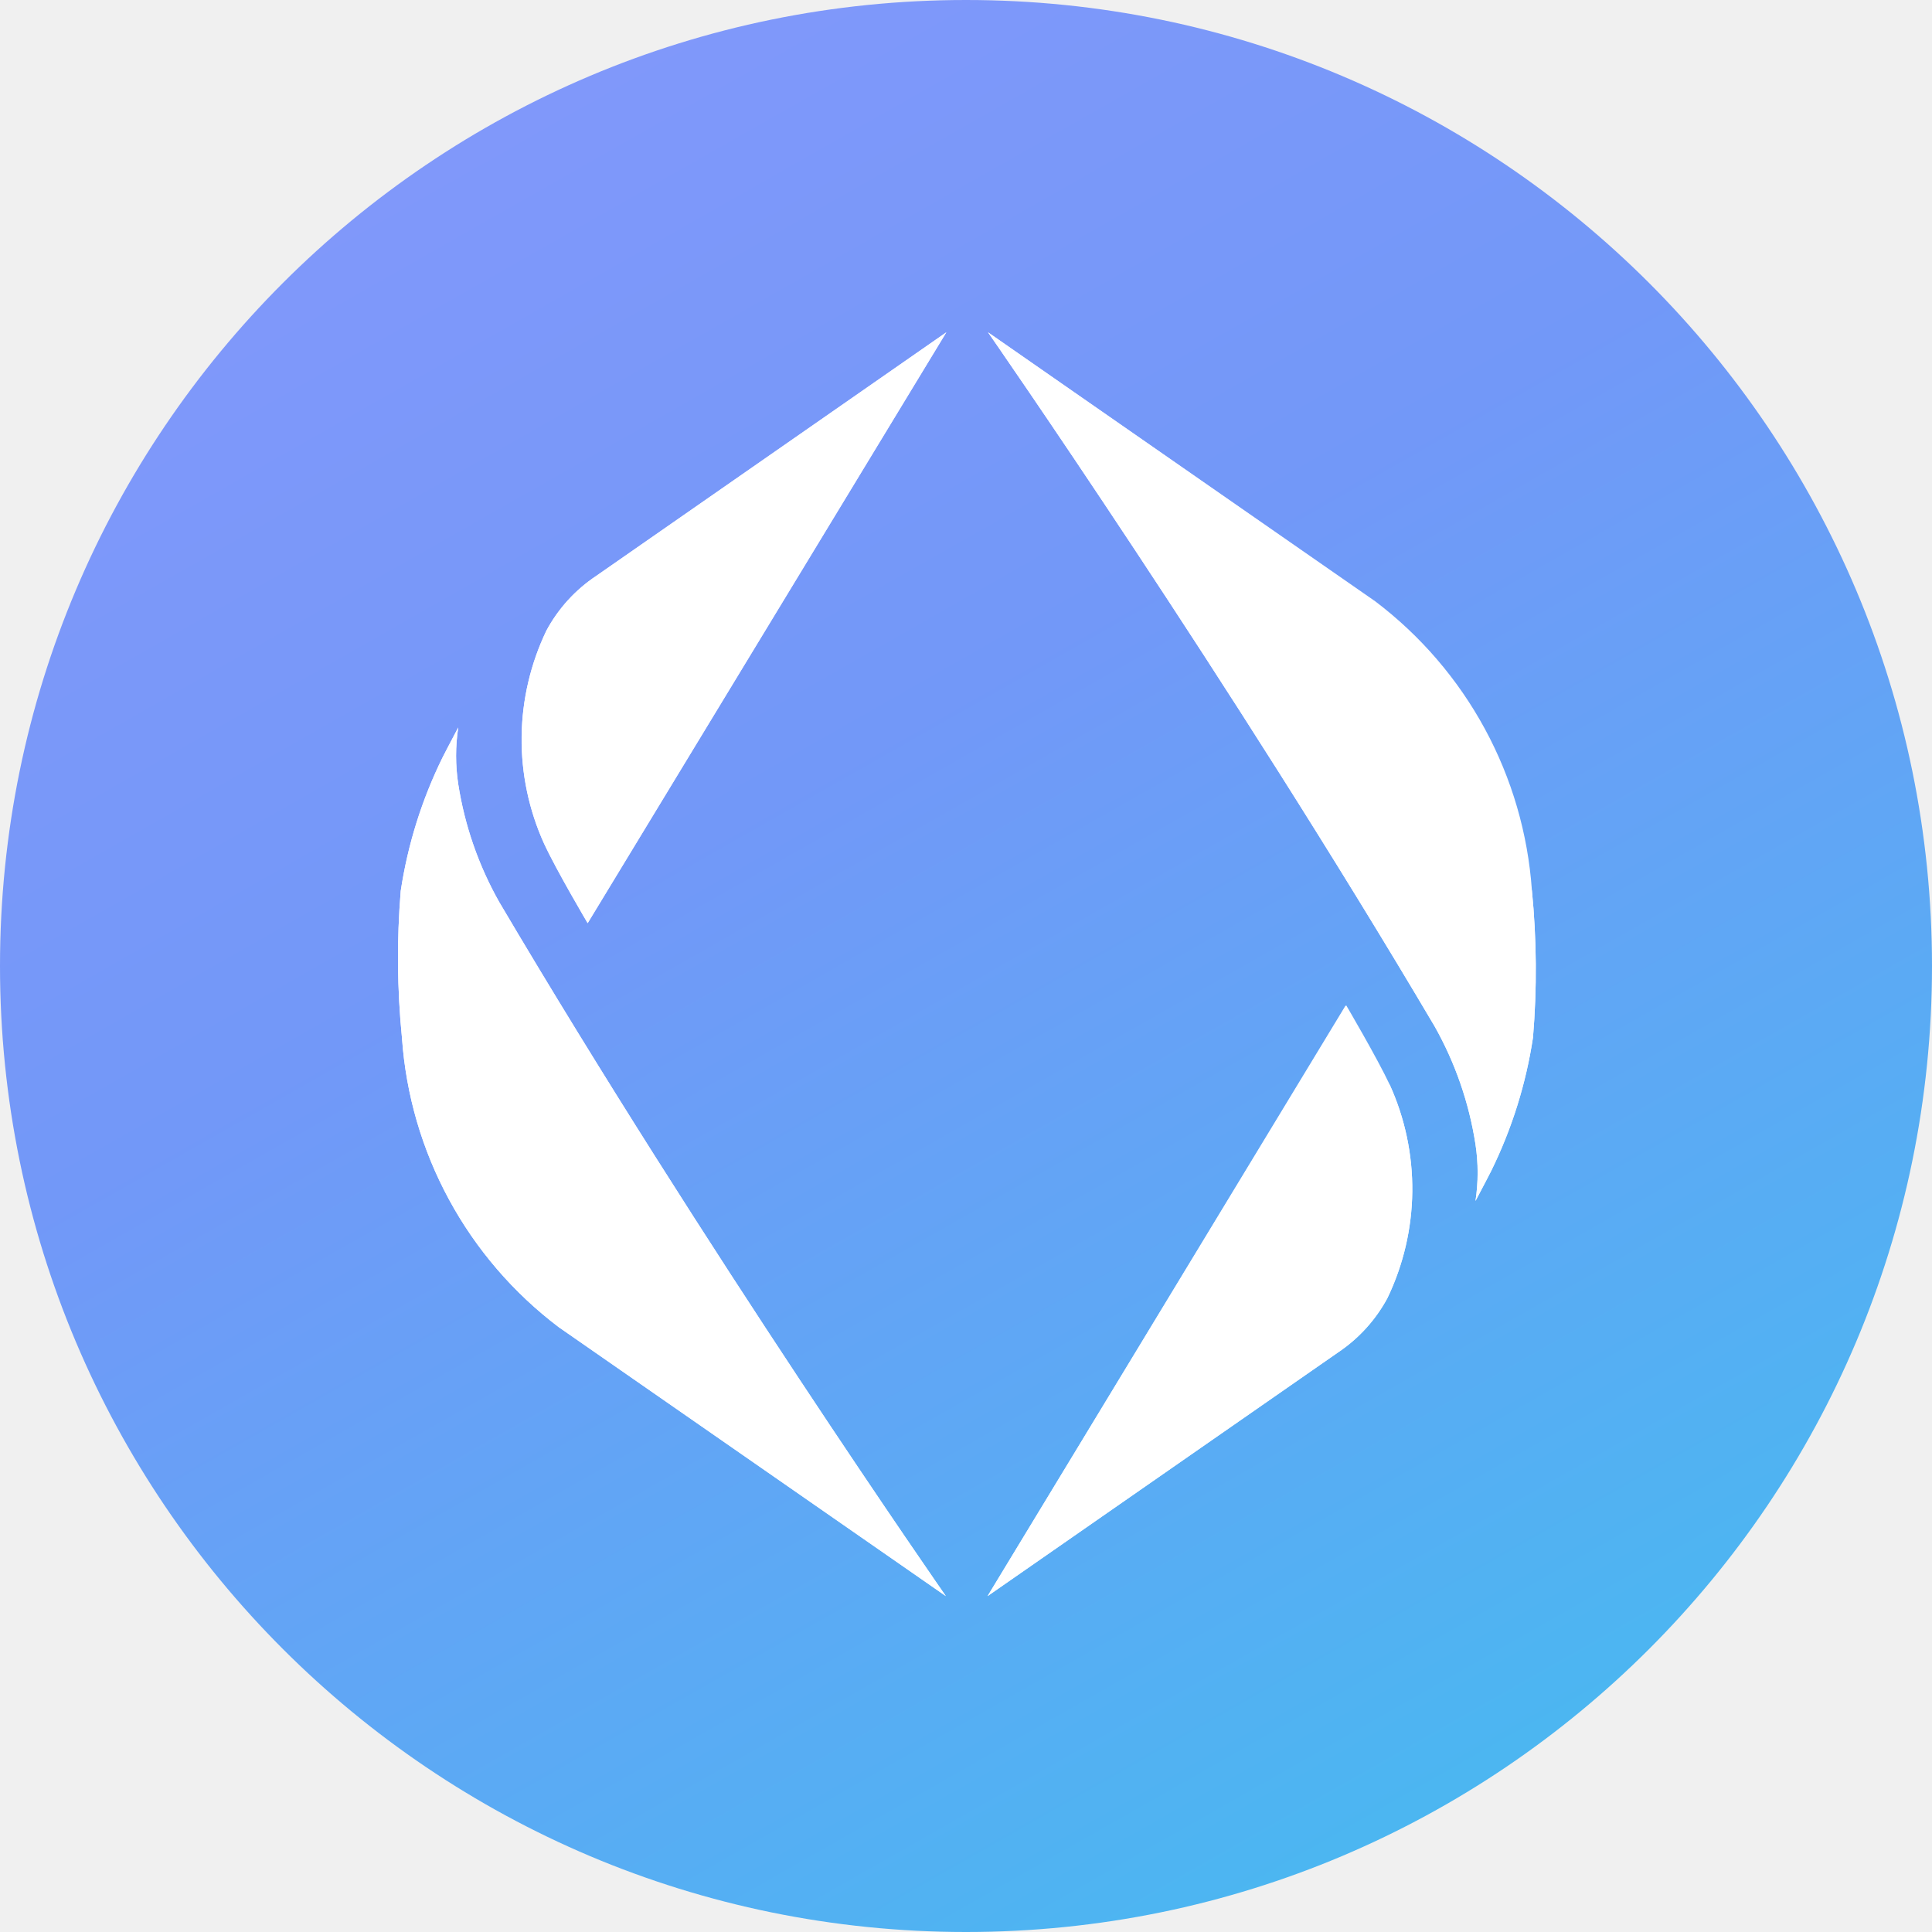
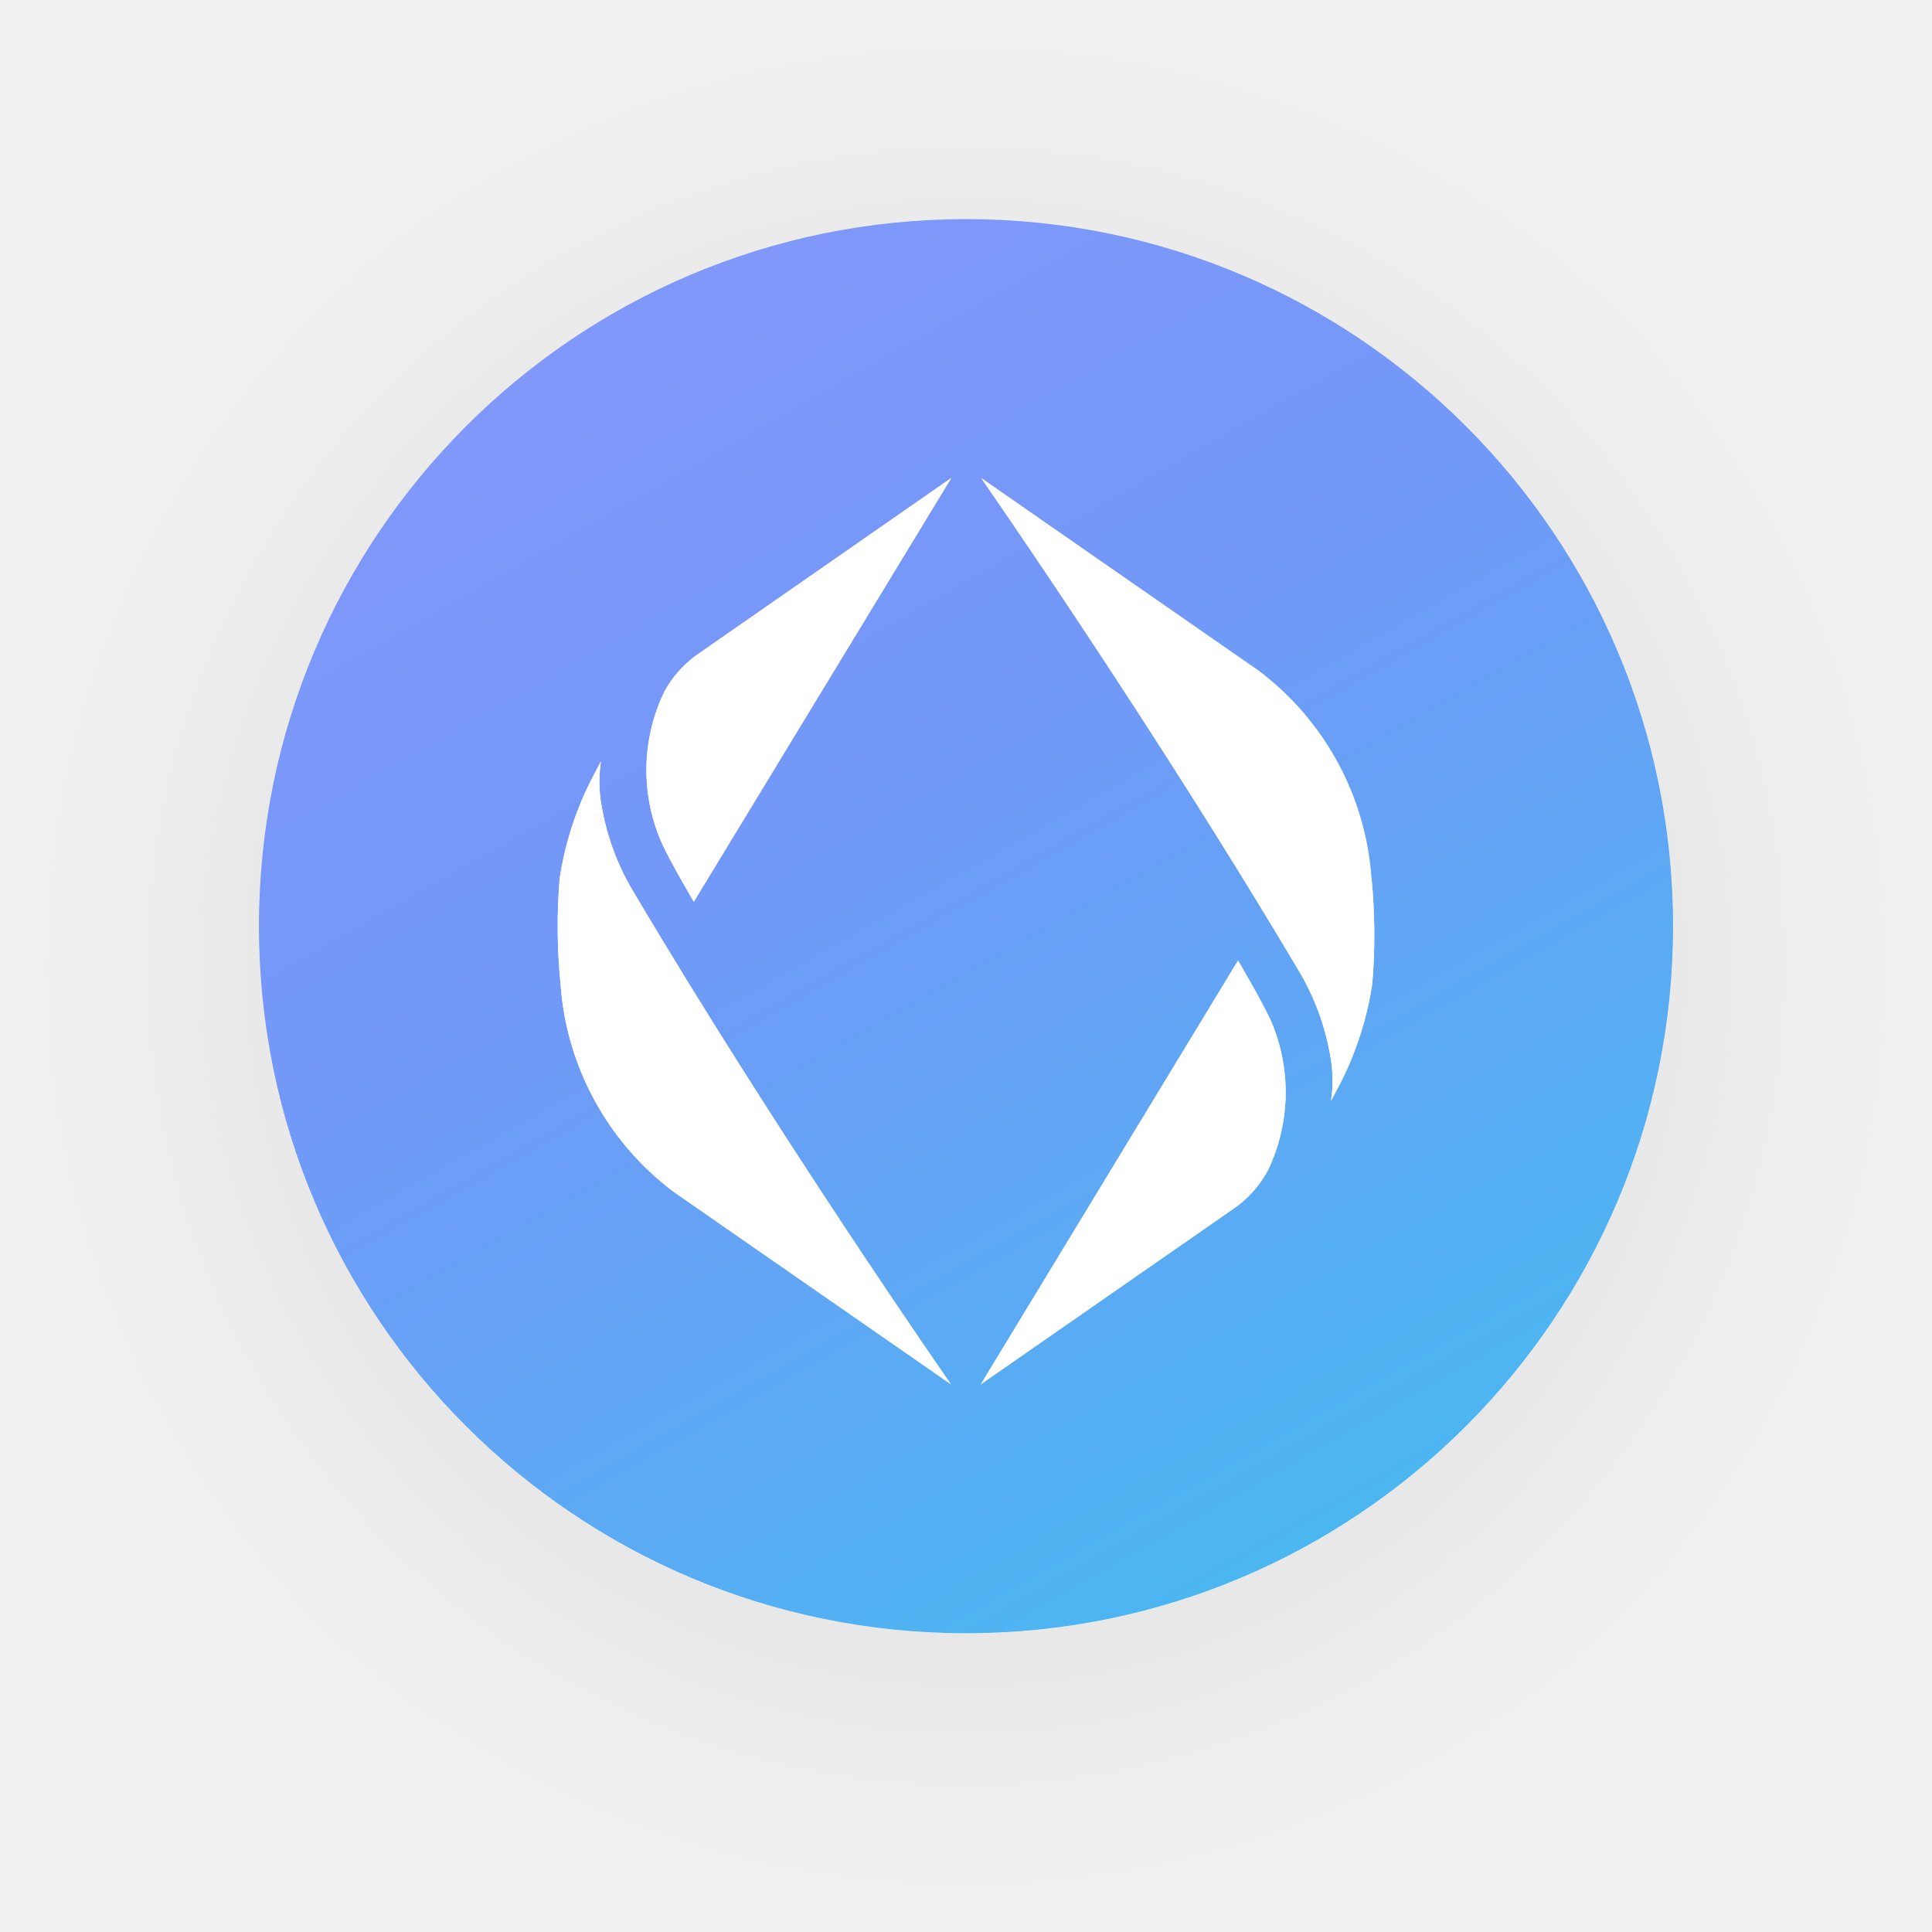
- <svg xmlns="http://www.w3.org/2000/svg" width="500" height="500" viewBox="0 0 500 500" fill="none">
-   <rect width="500" height="500" rx="250" fill="url(#paint0_linear_2:26)" />
-   <path d="M140.815 218.325C144.059 225.234 152.088 238.891 152.088 238.891L244.912 86L154.319 149.031C148.92 152.619 144.492 157.476 141.423 163.173C137.297 171.767 135.105 181.155 135 190.682C134.895 200.208 136.879 209.642 140.815 218.325Z" fill="white" />
-   <path d="M104.034 268.669C105.057 283.294 109.204 297.532 116.198 310.43C123.191 323.329 132.87 334.589 144.586 343.458L244.79 413.075C244.79 413.075 182.097 323.054 129.217 233.477C123.863 224.013 120.264 213.666 118.592 202.931C117.852 198.07 117.852 193.125 118.592 188.264C117.213 190.81 114.537 196.022 114.537 196.022C109.175 206.917 105.523 218.568 103.709 230.568C102.665 243.252 102.774 256.004 104.034 268.669Z" fill="white" />
-   <path d="M359.674 280.75C356.43 273.841 348.401 260.184 348.401 260.184L255.577 413.075L346.17 350.084C351.568 346.496 355.997 341.64 359.066 335.943C363.198 327.343 365.393 317.947 365.499 308.414C365.604 298.88 363.616 289.438 359.674 280.75Z" fill="white" />
-   <path d="M396.455 230.406C395.432 215.781 391.285 201.543 384.291 188.645C377.297 175.746 367.618 164.486 355.903 155.617L255.698 86C255.698 86 318.351 176.021 371.272 265.598C376.611 275.065 380.196 285.412 381.856 296.144C382.596 301.005 382.596 305.95 381.856 310.811C383.235 308.265 385.911 303.053 385.911 303.053C391.273 292.158 394.925 280.507 396.738 268.507C397.796 255.824 397.701 243.072 396.455 230.406Z" fill="white" />
-   <path d="M141.423 163.173C144.492 157.476 148.92 152.619 154.319 149.031L244.912 86L152.088 238.931C152.088 238.931 143.978 225.275 140.815 218.365C136.873 209.677 134.885 200.236 134.99 190.702C135.095 181.168 137.291 171.772 141.423 163.173ZM104.034 268.669C105.057 283.294 109.204 297.532 116.198 310.43C123.191 323.329 132.87 334.589 144.586 343.458L244.79 413.075C244.79 413.075 182.097 323.054 129.217 233.477C123.863 224.013 120.264 213.666 118.592 202.931C117.852 198.07 117.852 193.125 118.592 188.264C117.213 190.81 114.537 196.022 114.537 196.022C109.175 206.917 105.523 218.568 103.709 230.568C102.665 243.252 102.774 256.004 104.034 268.669ZM359.512 280.79C356.268 273.881 348.238 260.224 348.238 260.224L255.577 413.075L346.17 350.084C351.568 346.496 355.997 341.64 359.066 335.943C363.198 327.343 365.393 317.947 365.499 308.414C365.604 298.88 363.616 289.438 359.674 280.75L359.512 280.79ZM396.292 230.446C395.269 215.822 391.122 201.583 384.129 188.685C377.135 175.787 367.456 164.526 355.74 155.657L255.698 86C255.698 86 318.351 176.021 371.272 265.598C376.611 275.065 380.196 285.412 381.856 296.144C382.596 301.005 382.596 305.95 381.856 310.811C383.235 308.265 385.911 303.053 385.911 303.053C391.273 292.158 394.925 280.507 396.738 268.507C397.796 255.824 397.701 243.072 396.455 230.406L396.292 230.446Z" fill="white" />
+ <svg xmlns="http://www.w3.org/2000/svg" width="194" height="194" viewBox="0 0 194 194" fill="none">
+   <g filter="url(#filter0_d_361:174)">
+     <path d="M168 93C168 132.212 136.212 164 97 164C57.788 164 26 132.212 26 93C26 53.788 57.788 22 97 22C136.212 22 168 53.788 168 93Z" fill="url(#paint0_linear_361:174)" />
+   </g>
+   <path d="M66.53 84.816C67.434 86.738 69.67 90.538 69.67 90.538L95.518 48L70.291 65.537C68.787 66.535 67.554 67.886 66.7 69.471C65.551 71.862 64.94 74.475 64.911 77.125C64.882 79.775 65.434 82.4 66.53 84.816Z" fill="white" />
+   <path d="M56.288 98.823C56.573 102.892 57.728 106.853 59.675 110.442C61.623 114.03 64.318 117.163 67.58 119.631L95.484 139C95.484 139 78.026 113.954 63.3 89.031C61.81 86.398 60.807 83.52 60.342 80.533C60.136 79.18 60.136 77.805 60.342 76.452C59.958 77.16 59.213 78.611 59.213 78.611C57.719 81.642 56.703 84.884 56.198 88.222C55.907 91.751 55.937 95.299 56.288 98.823Z" fill="white" />
+   <path d="M127.476 102.184C126.573 100.262 124.337 96.462 124.337 96.462L98.488 139L123.716 121.475C125.219 120.476 126.452 119.125 127.307 117.54C128.457 115.147 129.069 112.533 129.098 109.881C129.127 107.228 128.574 104.601 127.476 102.184Z" fill="white" />
+   <path d="M137.718 88.177C137.433 84.108 136.279 80.147 134.331 76.558C132.384 72.97 129.688 69.837 126.426 67.369L98.522 48C98.522 48 115.969 73.046 130.706 97.969C132.192 100.602 133.191 103.481 133.653 106.467C133.859 107.82 133.859 109.195 133.653 110.548C134.037 109.84 134.782 108.389 134.782 108.389C136.275 105.358 137.292 102.116 137.797 98.778C138.092 95.249 138.065 91.701 137.718 88.177Z" fill="white" />
+   <path d="M66.7 69.471C67.554 67.886 68.787 66.535 70.291 65.537L95.518 48L69.669 90.549C69.669 90.549 67.411 86.749 66.53 84.827C65.433 82.41 64.879 79.783 64.908 77.131C64.938 74.478 65.549 71.864 66.7 69.471ZM56.288 98.823C56.573 102.892 57.728 106.853 59.675 110.442C61.623 114.03 64.318 117.163 67.58 119.631L95.484 139C95.484 139 78.026 113.954 63.3 89.031C61.81 86.398 60.807 83.52 60.342 80.533C60.136 79.18 60.136 77.805 60.342 76.452C59.958 77.16 59.213 78.611 59.213 78.611C57.719 81.642 56.703 84.884 56.198 88.222C55.907 91.751 55.937 95.299 56.288 98.823ZM127.431 102.195C126.527 100.273 124.291 96.473 124.291 96.473L98.488 139L123.716 121.475C125.219 120.476 126.452 119.125 127.307 117.54C128.457 115.147 129.069 112.533 129.098 109.881C129.127 107.228 128.574 104.601 127.476 102.184L127.431 102.195ZM137.673 88.188C137.388 84.119 136.233 80.158 134.286 76.569C132.338 72.981 129.643 69.848 126.381 67.38L98.522 48C98.522 48 115.969 73.046 130.706 97.969C132.192 100.602 133.191 103.481 133.653 106.467C133.859 107.82 133.859 109.195 133.653 110.548C134.037 109.84 134.782 108.389 134.782 108.389C136.275 105.358 137.292 102.116 137.797 98.778C138.092 95.249 138.065 91.701 137.718 88.177L137.673 88.188Z" fill="white" />
  <defs>
-     <linearGradient id="paint0_linear_2:26" x1="333.042" y1="559.259" x2="-152.934" y2="-296.125" gradientUnits="userSpaceOnUse">
+     <filter id="filter0_d_361:174" x="0" y="0" width="194" height="194" filterUnits="userSpaceOnUse" color-interpolation-filters="sRGB">
+       <feFlood flood-opacity="0" result="BackgroundImageFix" />
+       <feColorMatrix in="SourceAlpha" type="matrix" values="0 0 0 0 0 0 0 0 0 0 0 0 0 0 0 0 0 0 127 0" result="hardAlpha" />
+       <feOffset dy="4" />
+       <feGaussianBlur stdDeviation="13" />
+       <feComposite in2="hardAlpha" operator="out" />
+       <feColorMatrix type="matrix" values="0 0 0 0 0 0 0 0 0 0 0 0 0 0 0 0 0 0 0.06 0" />
+       <feBlend mode="normal" in2="BackgroundImageFix" result="effect1_dropShadow_361:174" />
+       <feBlend mode="normal" in="SourceGraphic" in2="effect1_dropShadow_361:174" result="shape" />
+     </filter>
+     <linearGradient id="paint0_linear_361:174" x1="120.584" y1="180.83" x2="-17.433" y2="-62.099" gradientUnits="userSpaceOnUse">
      <stop stop-color="#44BCF0" />
      <stop offset="0.379" stop-color="#7298F8" />
      <stop offset="1" stop-color="#A099FF" />
    </linearGradient>
  </defs>
</svg>
